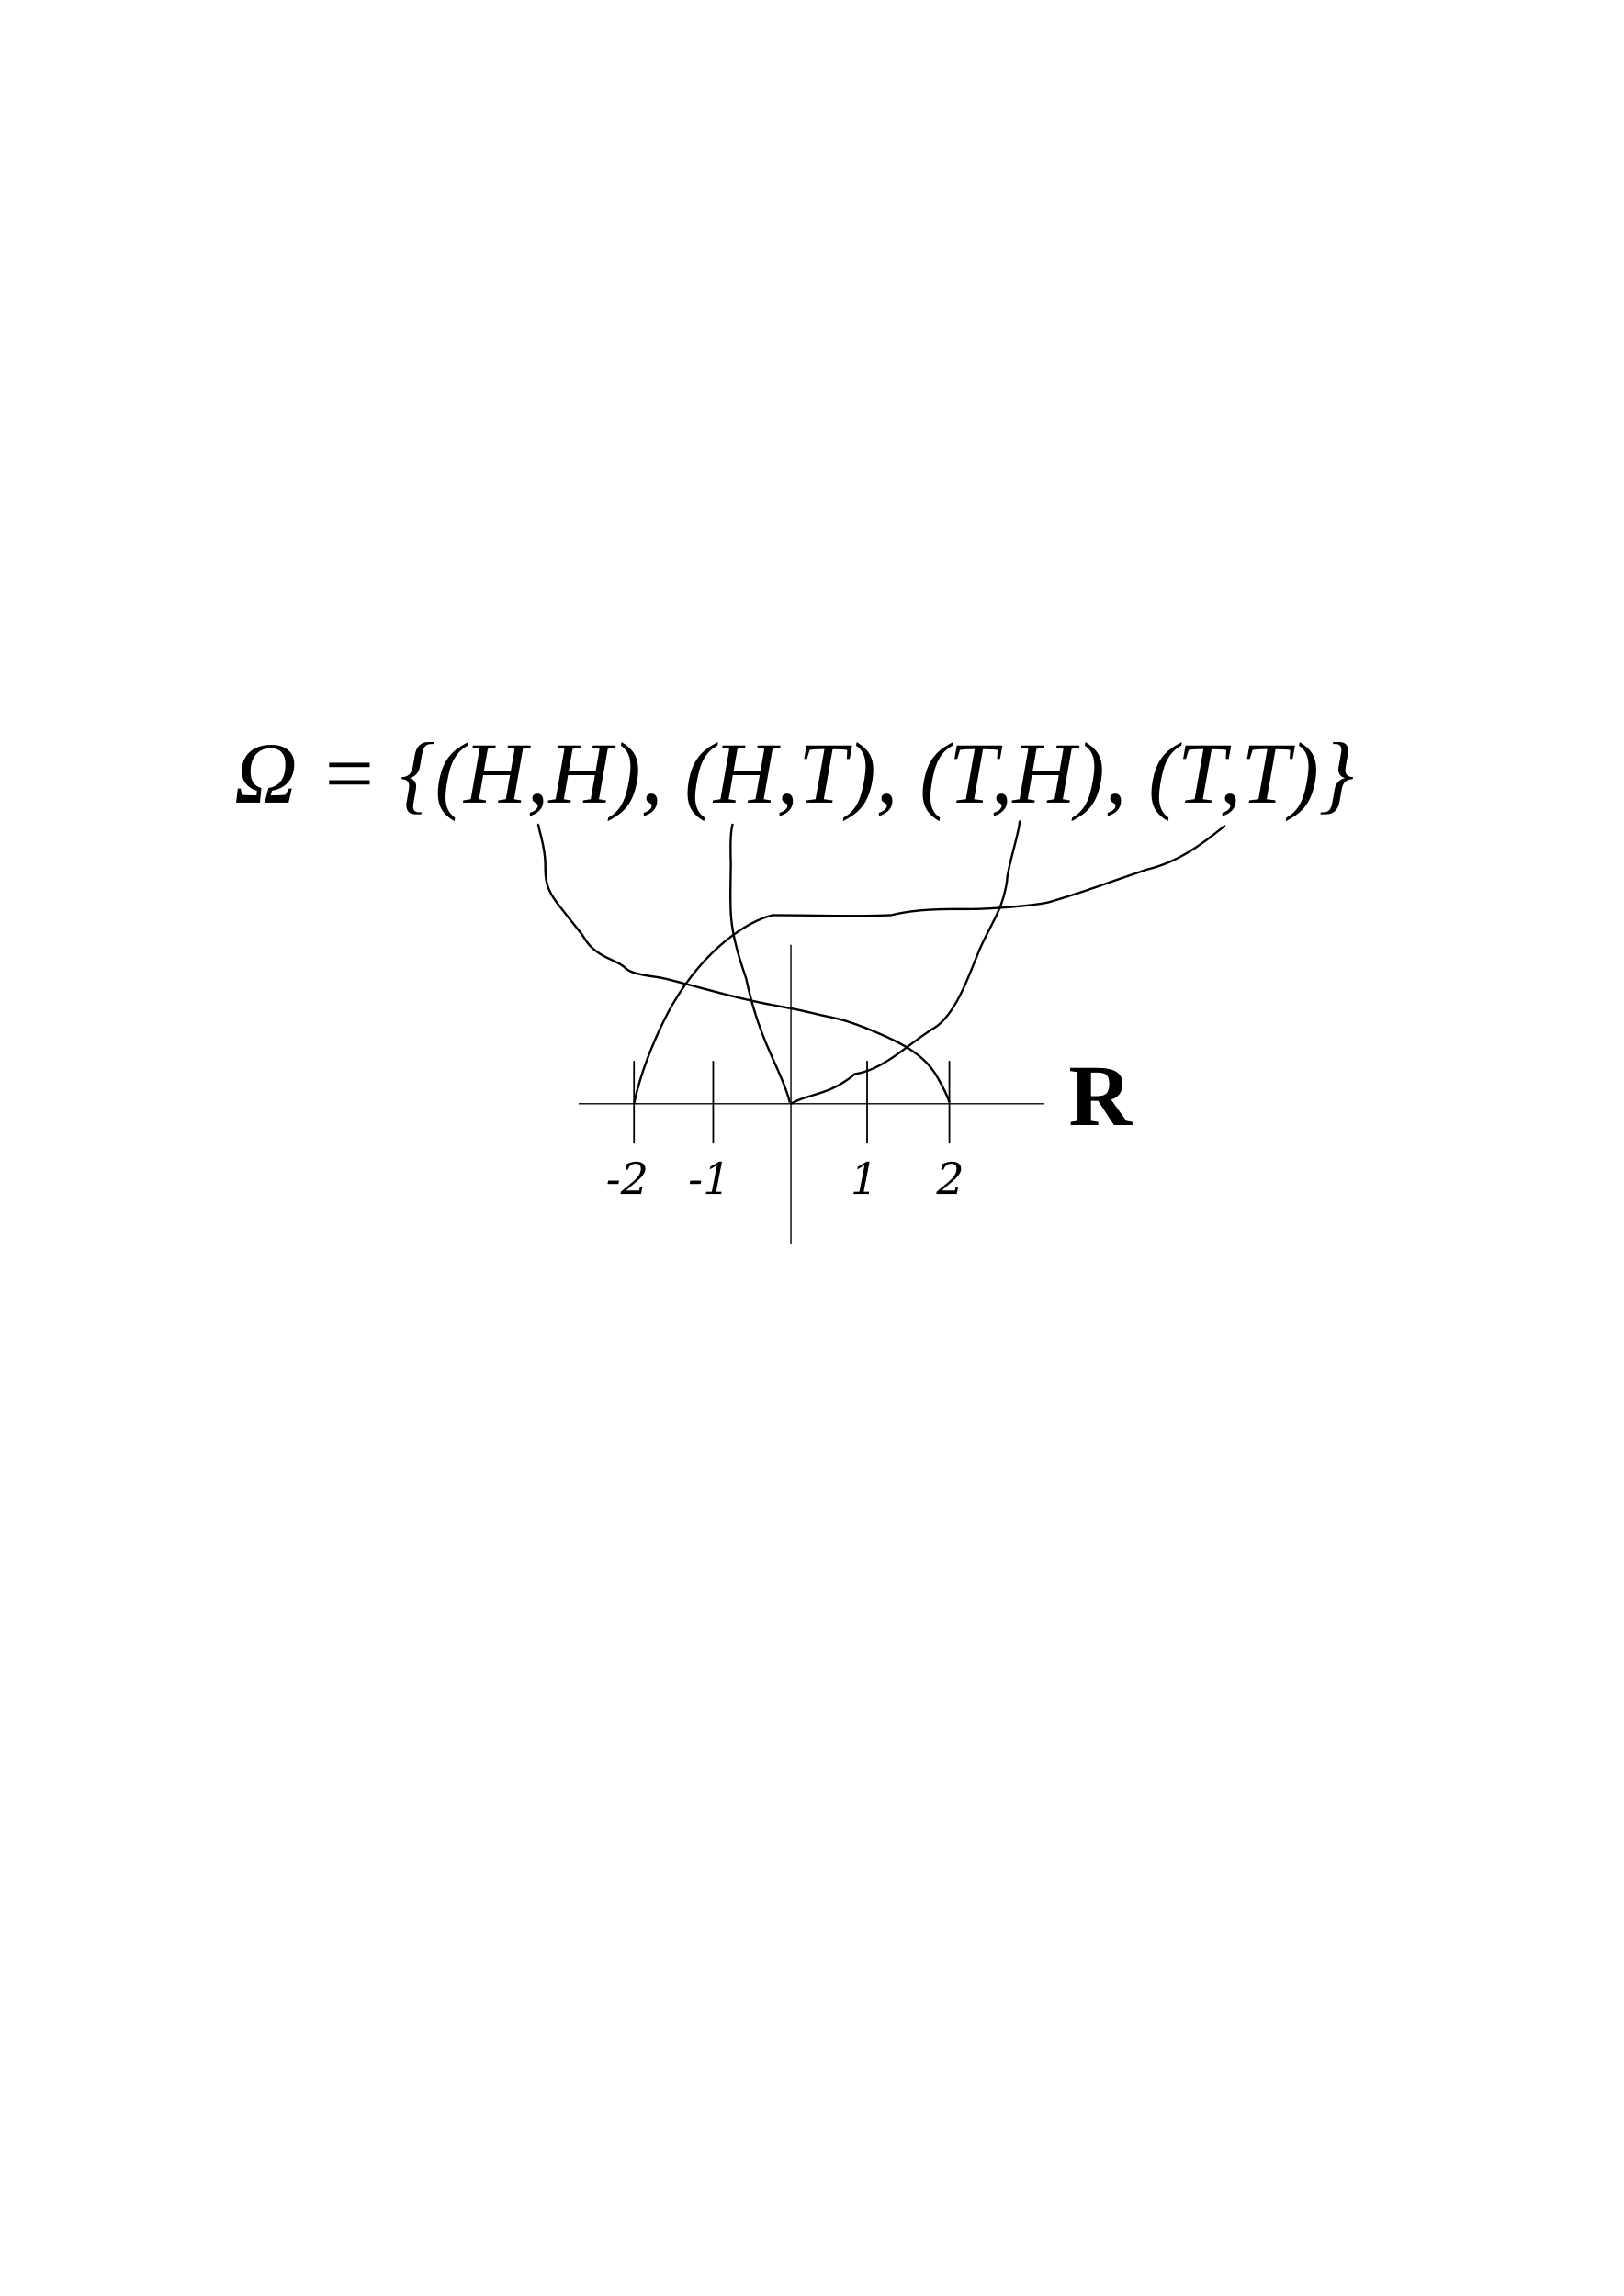
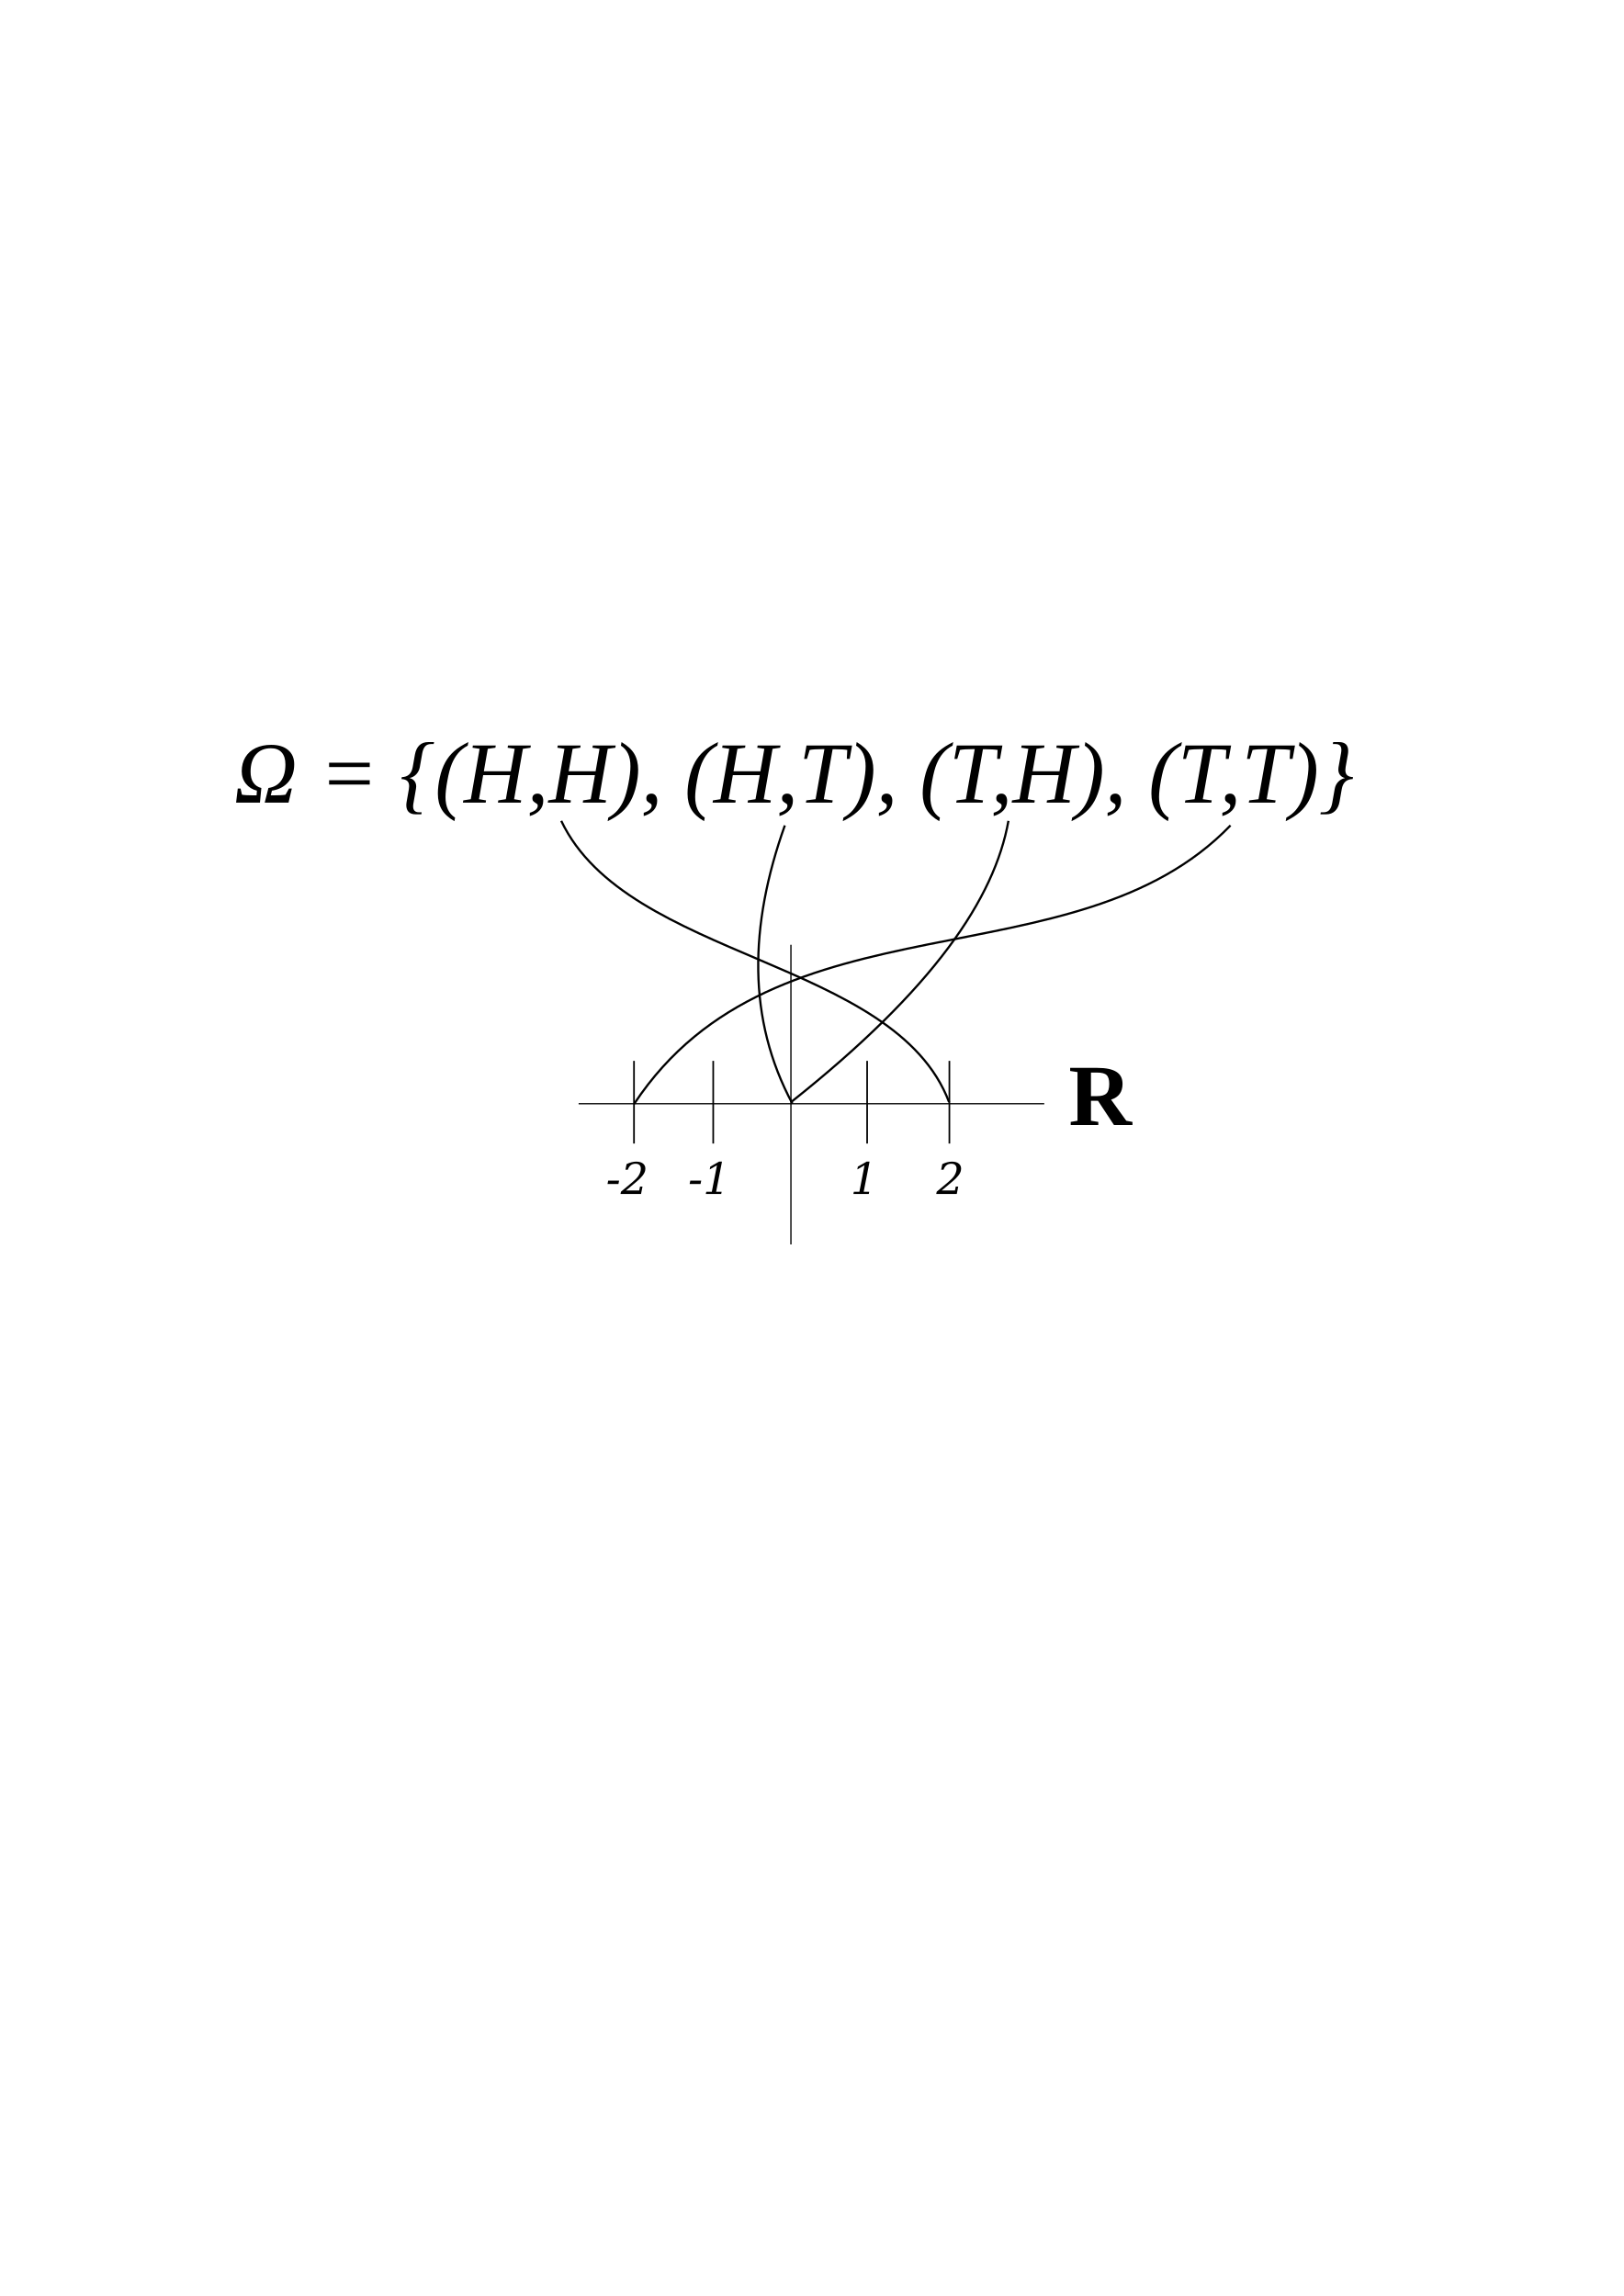
<svg xmlns="http://www.w3.org/2000/svg" width="744.094" height="1052.362" id="svg2">
  <defs id="defs4">
    </defs>
  <g id="layer1">
    <path style="fill:#000000;fill-rule:evenodd;stroke:#000000;stroke-width:0.585px;stroke-linecap:butt;stroke-linejoin:miter;stroke-opacity:1" d="M 362.457,433.032 L 362.457,570.381" id="path2387" />
    <path style="fill:#000000;fill-rule:evenodd;stroke:#000000;stroke-width:0.568px;stroke-linecap:butt;stroke-linejoin:miter;stroke-opacity:1" d="M 265.161,505.889 L 478.555,505.889" id="path2389" />
    <text xml:space="preserve" style="font-size:40px;font-style:italic;font-variant:normal;font-weight:normal;font-stretch:normal;text-align:start;line-height:125%;writing-mode:lr-tb;text-anchor:start;fill:#000000;fill-opacity:1;stroke:none;stroke-width:1px;stroke-linecap:butt;stroke-linejoin:miter;stroke-opacity:1;font-family:Liberation Serif;-inkscape-font-specification:Liberation Serif Italic" x="107.343" y="367.876" id="text2391">
      <tspan id="tspan2393" x="107.343" y="367.876">Ω = {(H,H), (H,T), (T,H), (T,T)}</tspan>
    </text>
    <path style="fill:none;fill-rule:evenodd;stroke:#000000;stroke-width:0.753px;stroke-linecap:butt;stroke-linejoin:miter;stroke-opacity:1" d="M 326.846,486.248 L 326.846,524.135" id="path2397" />
    <path id="path2399" d="M 290.539,486.248 L 290.539,524.135" style="fill:none;fill-rule:evenodd;stroke:#000000;stroke-width:0.753px;stroke-linecap:butt;stroke-linejoin:miter;stroke-opacity:1" />
    <path style="fill:none;fill-rule:evenodd;stroke:#000000;stroke-width:0.753px;stroke-linecap:butt;stroke-linejoin:miter;stroke-opacity:1" d="M 397.382,486.248 L 397.382,524.135" id="path2401" />
    <path id="path2403" d="M 435.072,486.248 L 435.072,524.135" style="fill:none;fill-rule:evenodd;stroke:#000000;stroke-width:0.753px;stroke-linecap:butt;stroke-linejoin:miter;stroke-opacity:1" />
    <text xml:space="preserve" style="font-size:40px;font-style:italic;font-variant:normal;font-weight:normal;font-stretch:normal;text-align:start;line-height:100%;writing-mode:lr-tb;text-anchor:start;fill:#000000;fill-opacity:1;stroke:none;stroke-width:1px;stroke-linecap:butt;stroke-linejoin:miter;stroke-opacity:1;font-family:Liberation Serif;-inkscape-font-specification:Liberation Serif Italic" x="489.74" y="515.647" id="text2405">
      <tspan id="tspan2407" x="489.74" y="515.647" style="font-size:40px;font-style:normal;font-variant:normal;font-weight:bold;font-stretch:normal;text-align:start;line-height:100%;writing-mode:lr-tb;text-anchor:start;font-family:Liberation Serif;-inkscape-font-specification:Liberation Serif Bold">R</tspan>
    </text>
-     <path style="fill:none;fill-rule:evenodd;stroke:#000000;stroke-width:1.018px;stroke-linecap:butt;stroke-linejoin:miter;stroke-opacity:1" d="M 246.783,377.644 C 246.209,378.609 249.895,387.411 249.895,396.511 C 249.895,403.616 250.382,407.425 255.595,414.259 C 259.833,419.816 266.561,427.869 267.667,429.792 C 272.899,438.895 282.672,439.783 286.459,443.583 C 289.973,447.108 299.92,447.328 304.953,448.586 C 320.652,452.511 335.361,456.938 350.353,459.937 C 358.818,461.63 364.409,462.387 371.635,464.193 C 378.435,465.893 379.505,465.836 385.03,467.217 C 392.432,469.068 406.351,474.98 412.286,478.188 C 418.225,481.397 424.181,485.427 428.326,491.689 C 429.918,494.094 434.203,501.892 435.047,505.265" id="path2409" />
-     <path style="fill:none;fill-rule:evenodd;stroke:#000000;stroke-width:1px;stroke-linecap:butt;stroke-linejoin:miter;stroke-opacity:1" d="M 335.807,377.584 C 334.358,382.005 334.848,392.447 334.924,395.758 C 334.672,418.969 333.521,423.954 341.894,448.384 C 347.611,475.14 355.712,486.695 360.397,500.179 C 361.191,502.464 361.364,502.887 361.934,505.366" id="path2411" />
-     <path style="fill:none;fill-rule:evenodd;stroke:#000000;stroke-width:1px;stroke-linecap:butt;stroke-linejoin:miter;stroke-opacity:1" d="M 467.012,376.241 C 468.471,376.971 461.435,398.205 461.435,404.122 C 459.239,417.338 454.831,422.072 449.237,434.443 C 443.844,447.144 437.929,466.286 426.584,472.083 C 414.456,480.113 404.633,490.235 391.732,492.297 C 379.769,502.256 371.11,500.965 362.457,505.889" id="path2413" />
-     <path style="fill:none;fill-rule:evenodd;stroke:#000000;stroke-width:1px;stroke-linecap:butt;stroke-linejoin:miter;stroke-opacity:1" d="M 561.46,378.332 C 550.279,387.446 539.65,395.166 525.562,398.546 C 506.61,404.855 499.771,407.861 480.604,413.532 C 474.165,415.142 452.797,416.669 446.101,416.669 C 433.277,416.669 420.621,416.417 408.461,419.457 C 390.44,420.223 372.214,419.457 354.092,419.457 C 342.036,422.292 322.814,435.357 308.398,460.064 C 302.924,469.445 296.731,483.696 293.235,495.421 C 292.258,498.697 291.144,502.82 290.663,505.54" id="path2415" />
    <text xml:space="preserve" style="font-size:20px;font-style:italic;font-variant:normal;font-weight:normal;font-stretch:normal;text-align:start;line-height:125%;writing-mode:lr-tb;text-anchor:start;fill:#000000;fill-opacity:1;stroke:none;stroke-width:1px;stroke-linecap:butt;stroke-linejoin:miter;stroke-opacity:1;font-family:Bitstream Vera Serif;-inkscape-font-specification:Bitstream Vera Serif Italic" x="389.696" y="547.263" id="text2417">
      <tspan id="tspan2419" x="389.696" y="547.263">1</tspan>
    </text>
    <text xml:space="preserve" style="font-size:20px;font-style:italic;font-variant:normal;font-weight:normal;font-stretch:normal;text-align:start;line-height:125%;writing-mode:lr-tb;text-anchor:start;fill:#000000;fill-opacity:1;stroke:none;stroke-width:1px;stroke-linecap:butt;stroke-linejoin:miter;stroke-opacity:1;font-family:Bitstream Vera Serif;-inkscape-font-specification:Bitstream Vera Serif Italic" x="429.126" y="547.263" id="text2421">
      <tspan id="tspan2423" x="429.126" y="547.263">2</tspan>
    </text>
    <text xml:space="preserve" style="font-size:20px;font-style:italic;font-variant:normal;font-weight:normal;font-stretch:normal;text-align:start;line-height:125%;writing-mode:lr-tb;text-anchor:start;fill:#000000;fill-opacity:1;stroke:none;stroke-width:1px;stroke-linecap:butt;stroke-linejoin:miter;stroke-opacity:1;font-family:Bitstream Vera Serif;-inkscape-font-specification:Bitstream Vera Serif Italic" x="315.307" y="547.263" id="text2425">
      <tspan id="tspan2427" x="315.307" y="547.263">-1</tspan>
    </text>
    <text xml:space="preserve" style="font-size:20px;font-style:italic;font-variant:normal;font-weight:normal;font-stretch:normal;text-align:start;line-height:125%;writing-mode:lr-tb;text-anchor:start;fill:#000000;fill-opacity:1;stroke:none;stroke-width:1px;stroke-linecap:butt;stroke-linejoin:miter;stroke-opacity:1;font-family:Bitstream Vera Serif;-inkscape-font-specification:Bitstream Vera Serif Italic" x="277.679" y="547.263" id="text2429">
      <tspan id="tspan2431" x="277.679" y="547.263">-2</tspan>
    </text>
+     <path style="fill:none;fill-rule:evenodd;stroke:#000000;stroke-width:1px;stroke-linecap:butt;stroke-linejoin:miter;stroke-opacity:1" d="M 257.205,376.241 C 287.569,440.118 410.032,439.36 434.948,505.192" id="path4070" />
+     <path style="fill:none;fill-rule:evenodd;stroke:#000000;stroke-width:1px;stroke-linecap:butt;stroke-linejoin:miter;stroke-opacity:1" d="M 359.669,378.332 C 343.241,424.369 342.428,467.283 363.154,505.889" id="path4072" />
+     <path style="fill:none;fill-rule:evenodd;stroke:#000000;stroke-width:1px;stroke-linecap:butt;stroke-linejoin:miter;stroke-opacity:1" d="M 462.133,376.241 C 455.785,411.665 428.173,453.07 362.457,505.192" id="path4074" />
+     <path style="fill:none;fill-rule:evenodd;stroke:#000000;stroke-width:1px;stroke-linecap:butt;stroke-linejoin:miter;stroke-opacity:1" d="M 563.899,378.332 C 492.641,452.226 355.777,407.507 290.663,505.889" id="path4076" />
  </g>
</svg>
